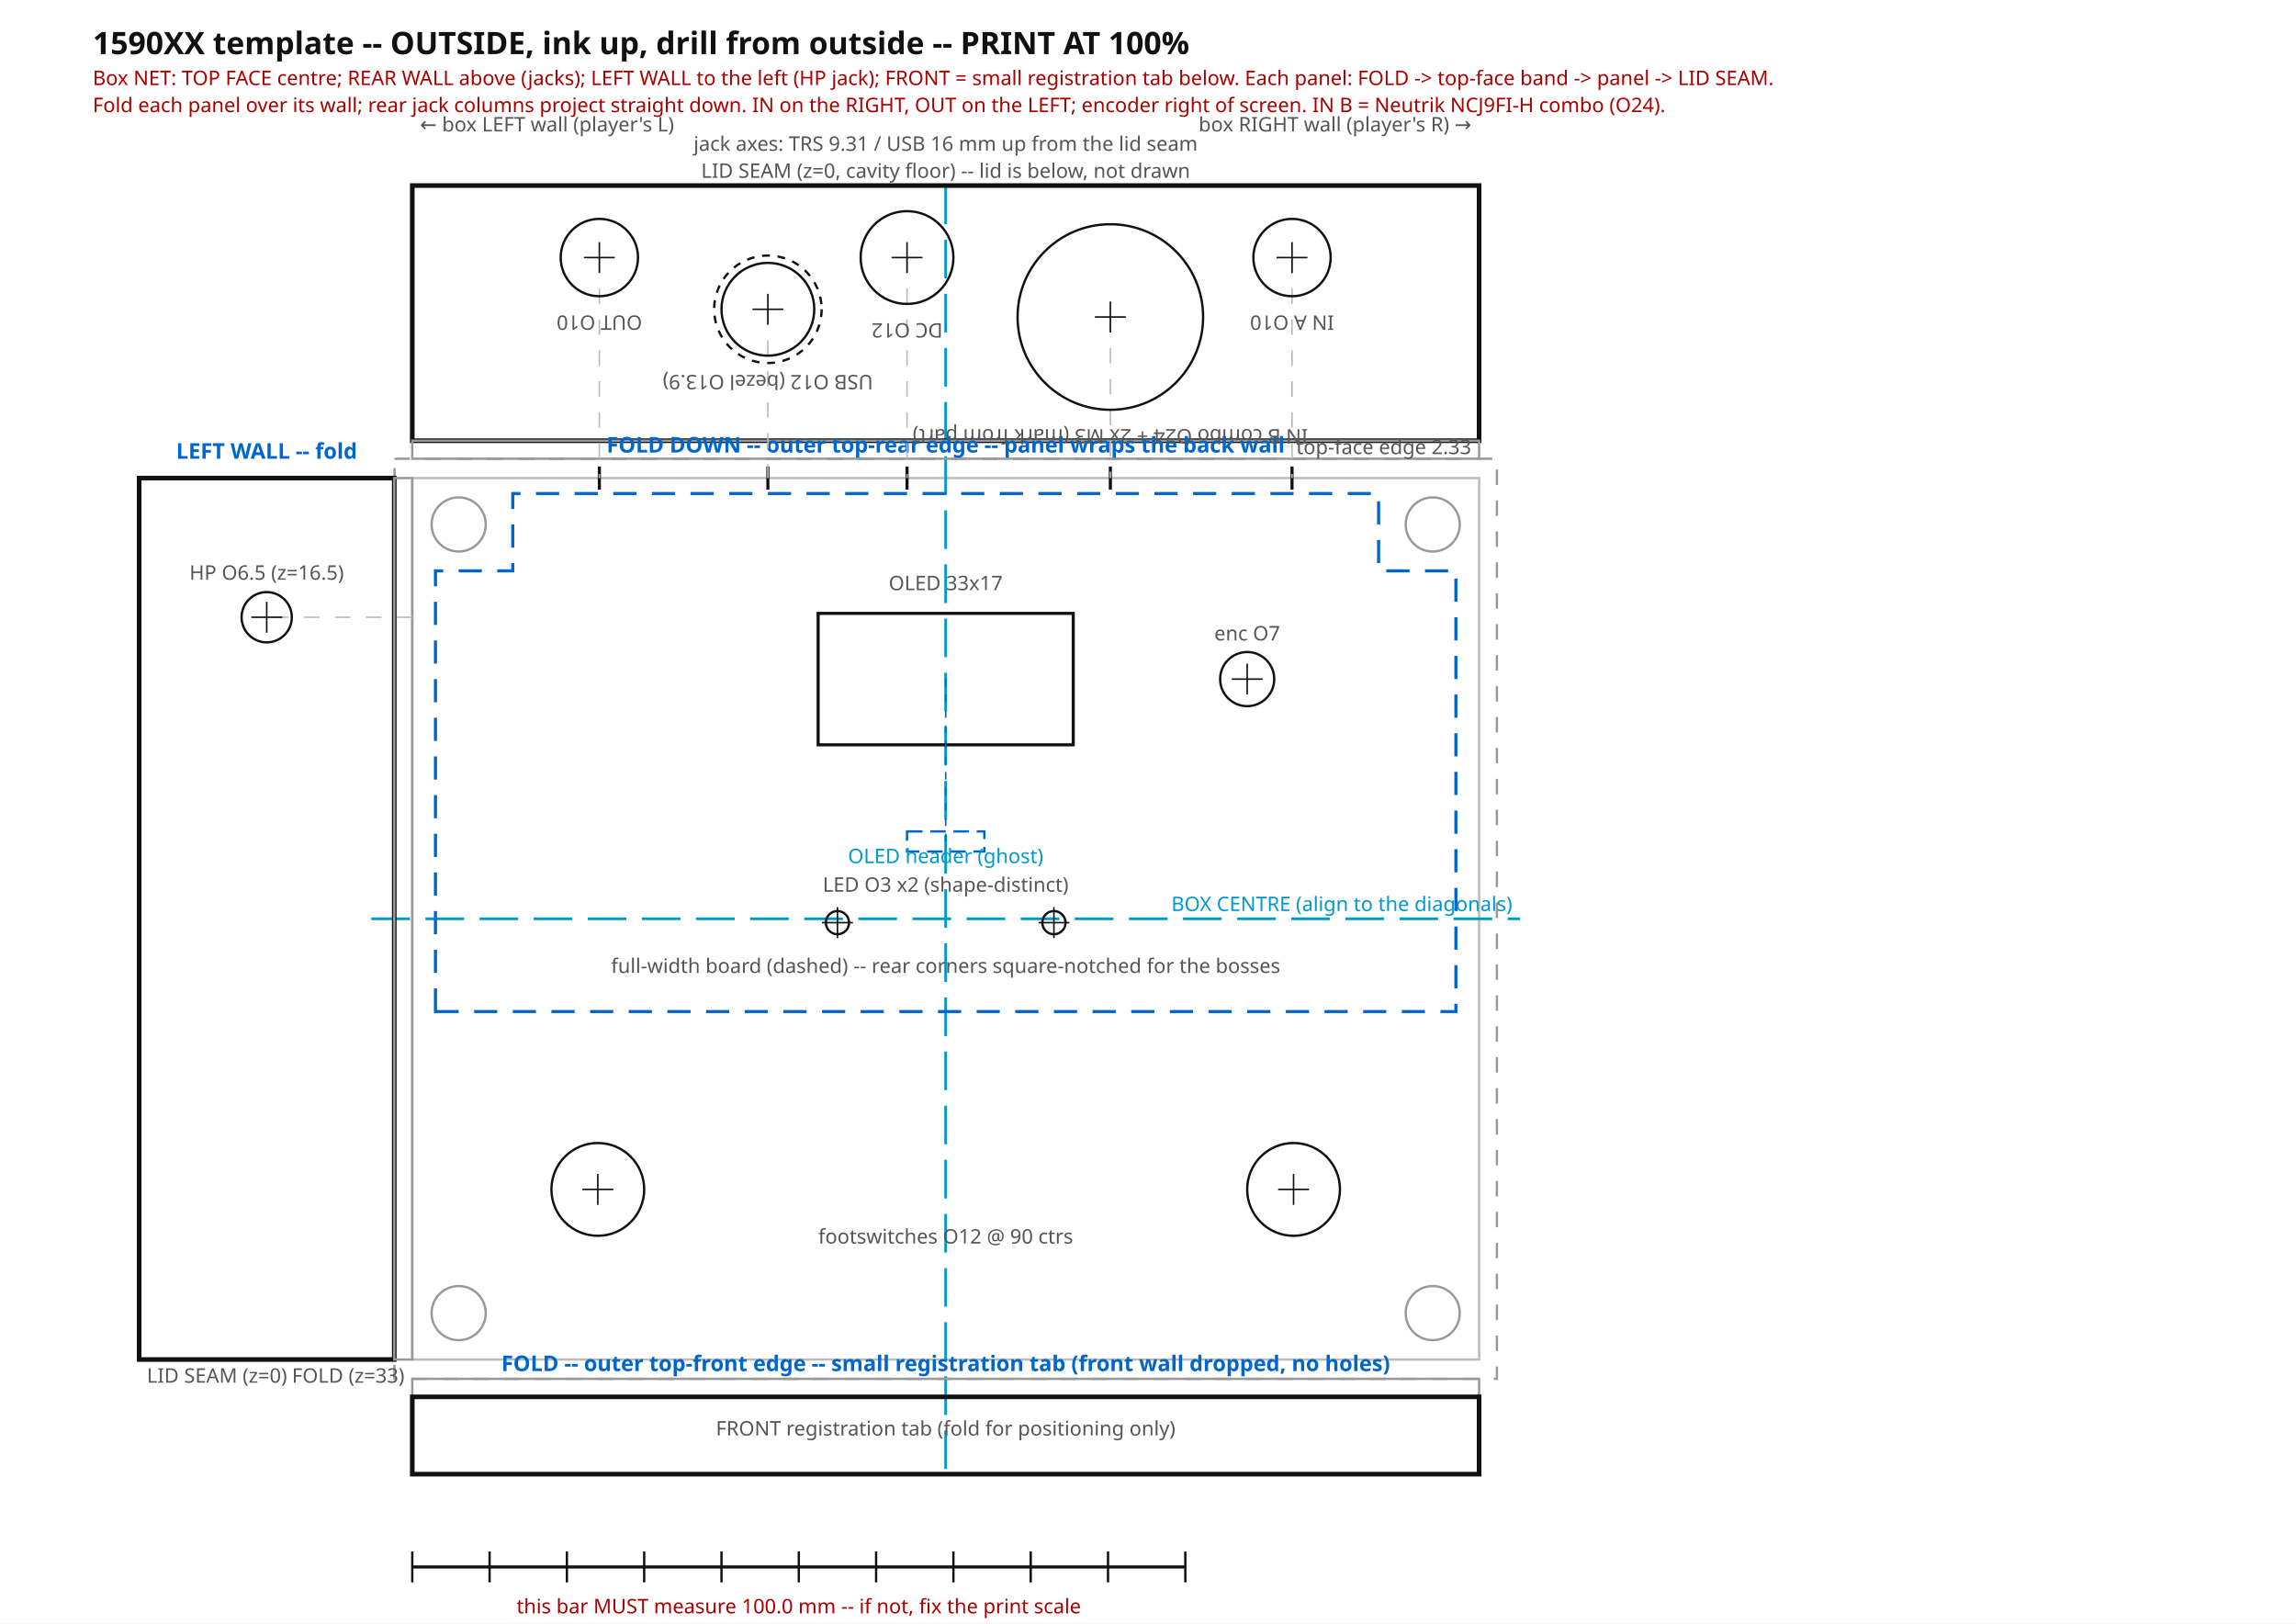
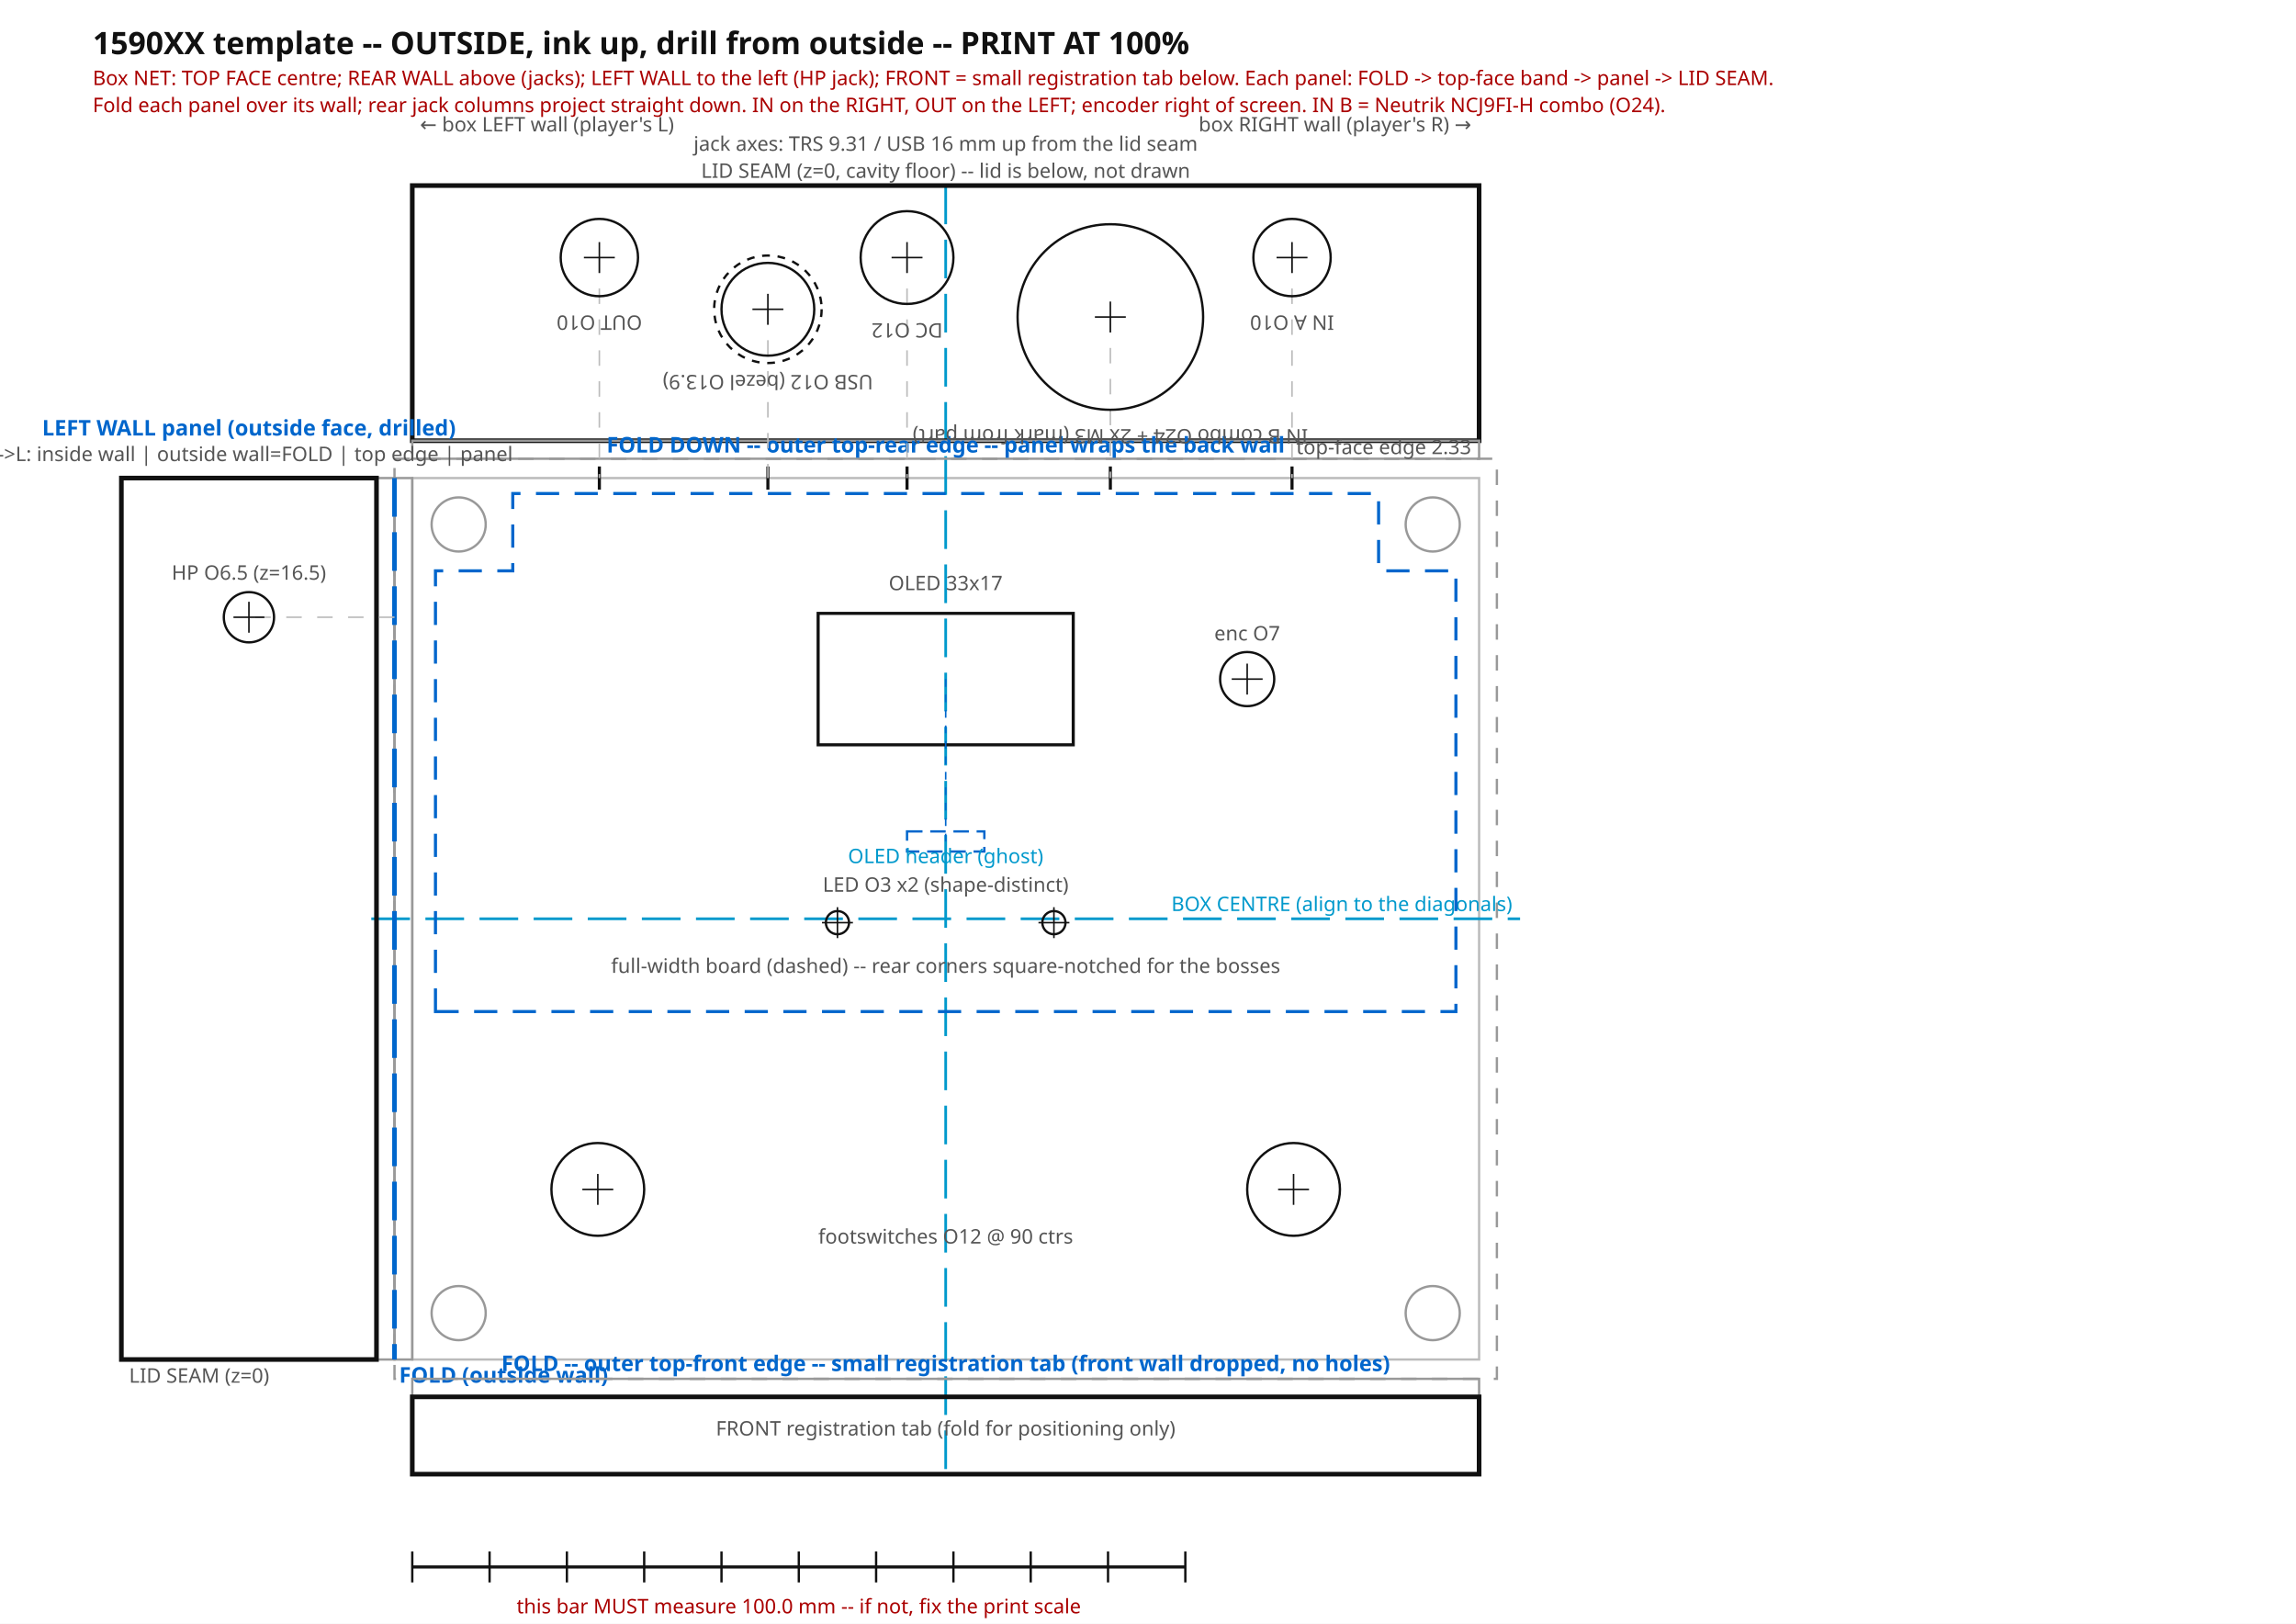
<svg xmlns="http://www.w3.org/2000/svg" width="297.0mm" height="210.0mm" viewBox="0 0 297.0 210.0">
  <style>text{font-family:sans-serif;fill:#111}.lbl{font-size:3.2px}.dim{font-size:2.6px;fill:#555}.ttl{font-size:4px;font-weight:bold}.note{font-size:2.6px;fill:#a00}.ctr{font-size:2.6px;fill:#09c}.fold{font-size:2.8px;fill:#06c;font-weight:bold}</style>
  <rect x="0" y="0" width="297.0" height="210.0" fill="#fff" />
  <text x="12.00" y="7.00" class="ttl" text-anchor="start">1590XX template -- OUTSIDE, ink up, drill from outside -- PRINT AT 100%</text>
  <text x="12.00" y="11.00" class="note" text-anchor="start">Box NET: TOP FACE centre; REAR WALL above (jacks); LEFT WALL to the left (HP jack); FRONT = small registration tab below. Each panel: FOLD -&gt; top-face band -&gt; panel -&gt; LID SEAM.</text>
  <text x="12.00" y="14.50" class="note" text-anchor="start">Fold each panel over its wall; rear jack columns project straight down. IN on the RIGHT, OUT on the LEFT; encoder right of screen. IN B = Neutrik NCJ9FI-H combo (O24).</text>
  <rect x="51.03" y="59.33" width="142.60" height="119.00" fill="none" stroke="#999" stroke-width="0.3" stroke-dasharray="2 2" />
  <rect x="53.33" y="61.83" width="138.00" height="114.00" fill="none" stroke="#bbb" stroke-width="0.3" />
  <line x1="122.33" y1="24.00" x2="122.33" y2="190.66" stroke="#09c" stroke-width="0.35" stroke-dasharray="5 2" />
  <line x1="48.03" y1="118.83" x2="196.63" y2="118.83" stroke="#09c" stroke-width="0.35" stroke-dasharray="5 2" />
  <text x="195.63" y="117.83" class="ctr" text-anchor="end">BOX CENTRE (align to the diagonals)</text>
  <circle cx="59.33" cy="169.83" r="3.50" fill="none" stroke="#999" stroke-width="0.3" />
  <circle cx="59.33" cy="67.83" r="3.50" fill="none" stroke="#999" stroke-width="0.3" />
  <circle cx="185.33" cy="169.83" r="3.50" fill="none" stroke="#999" stroke-width="0.3" />
  <circle cx="185.33" cy="67.83" r="3.50" fill="none" stroke="#999" stroke-width="0.3" />
  <polygon points="56.33,130.83 188.33,130.83 188.33,73.83 178.33,73.83 178.33,63.83 66.33,63.83 66.33,73.83 56.33,73.83" fill="none" stroke="#06c" stroke-width="0.4" stroke-dasharray="3 2" />
  <text x="122.33" y="125.83" class="dim" text-anchor="middle">full-width board (dashed) -- rear corners square-notched for the bosses</text>
  <circle cx="77.33" cy="153.83" r="6.00" fill="none" stroke="#111" stroke-width="0.3" />
  <line x1="75.33" y1="153.83" x2="79.33" y2="153.83" stroke="#111" stroke-width="0.2" />
  <line x1="77.33" y1="151.83" x2="77.33" y2="155.83" stroke="#111" stroke-width="0.2" />
  <circle cx="167.33" cy="153.83" r="6.00" fill="none" stroke="#111" stroke-width="0.3" />
  <line x1="165.33" y1="153.83" x2="169.33" y2="153.83" stroke="#111" stroke-width="0.2" />
  <line x1="167.33" y1="151.83" x2="167.33" y2="155.83" stroke="#111" stroke-width="0.2" />
  <text x="122.33" y="160.83" class="dim" text-anchor="middle">footswitches O12 @ 90 ctrs</text>
  <circle cx="108.33" cy="119.33" r="1.50" fill="none" stroke="#111" stroke-width="0.3" />
  <line x1="106.33" y1="119.33" x2="110.33" y2="119.33" stroke="#111" stroke-width="0.2" />
  <line x1="108.33" y1="117.33" x2="108.33" y2="121.33" stroke="#111" stroke-width="0.2" />
  <circle cx="136.33" cy="119.33" r="1.50" fill="none" stroke="#111" stroke-width="0.3" />
  <line x1="134.33" y1="119.33" x2="138.33" y2="119.33" stroke="#111" stroke-width="0.2" />
  <line x1="136.33" y1="117.33" x2="136.33" y2="121.33" stroke="#111" stroke-width="0.2" />
  <text x="122.33" y="115.33" class="dim" text-anchor="middle">LED O3 x2 (shape-distinct)</text>
  <rect x="105.83" y="79.33" width="33.00" height="17.00" fill="none" stroke="#111" stroke-width="0.4" />
  <text x="122.33" y="76.33" class="dim" text-anchor="middle">OLED 33x17</text>
  <rect x="117.33" y="107.53" width="10.00" height="2.60" fill="none" stroke="#06c" stroke-width="0.3" stroke-dasharray="2 1" />
  <line x1="122.33" y1="108.83" x2="122.33" y2="87.83" stroke="#06c" stroke-width="0.2" stroke-dasharray="1 1" />
  <text x="122.33" y="111.63" class="ctr" text-anchor="middle">OLED header (ghost)</text>
  <circle cx="161.33" cy="87.83" r="3.50" fill="none" stroke="#111" stroke-width="0.3" />
  <line x1="159.33" y1="87.83" x2="163.33" y2="87.83" stroke="#111" stroke-width="0.2" />
  <line x1="161.33" y1="85.83" x2="161.33" y2="89.83" stroke="#111" stroke-width="0.2" />
  <text x="161.33" y="82.83" class="dim" text-anchor="middle">enc O7</text>
  <line x1="77.53" y1="60.33" x2="77.53" y2="63.33" stroke="#111" stroke-width="0.4" />
  <line x1="99.33" y1="60.33" x2="99.33" y2="63.33" stroke="#111" stroke-width="0.4" />
  <line x1="117.33" y1="60.33" x2="117.33" y2="63.33" stroke="#111" stroke-width="0.4" />
  <line x1="143.63" y1="60.33" x2="143.63" y2="63.33" stroke="#111" stroke-width="0.4" />
  <line x1="167.13" y1="60.33" x2="167.13" y2="63.33" stroke="#111" stroke-width="0.4" />
  <rect x="53.33" y="24.00" width="138.00" height="33.00" fill="none" stroke="#111" stroke-width="0.6" />
  <rect x="53.33" y="57.00" width="138.00" height="2.33" fill="none" stroke="#999" stroke-width="0.3" />
  <text x="190.33" y="58.73" class="dim" text-anchor="end">top-face edge 2.33</text>
  <text x="122.33" y="58.53" class="fold" text-anchor="middle">FOLD DOWN -- outer top-rear edge -- panel wraps the back wall</text>
  <text x="122.33" y="23.00" class="dim" text-anchor="middle">LID SEAM (z=0, cavity floor) -- lid is below, not drawn</text>
  <text x="54.33" y="17.00" class="dim" text-anchor="start">← box LEFT wall (player's L)</text>
  <text x="190.33" y="17.00" class="dim" text-anchor="end">box RIGHT wall (player's R) →</text>
  <text x="122.33" y="19.50" class="dim" text-anchor="middle">jack axes: TRS 9.31 / USB 16 mm up from the lid seam</text>
  <line x1="77.53" y1="33.31" x2="77.53" y2="61.83" stroke="#bbb" stroke-width="0.2" stroke-dasharray="2 2" />
  <circle cx="77.53" cy="33.31" r="5.00" fill="none" stroke="#111" stroke-width="0.3" />
  <line x1="75.53" y1="33.31" x2="79.53" y2="33.31" stroke="#111" stroke-width="0.2" />
  <line x1="77.53" y1="31.31" x2="77.53" y2="35.31" stroke="#111" stroke-width="0.2" />
  <text x="77.53" y="40.81" class="dim" text-anchor="middle" transform="matrix(-1,0,0,-1,155.06,81.62)">OUT O10</text>
  <line x1="99.33" y1="40.00" x2="99.33" y2="61.83" stroke="#bbb" stroke-width="0.2" stroke-dasharray="2 2" />
  <circle cx="99.33" cy="40.00" r="6.00" fill="none" stroke="#111" stroke-width="0.3" />
  <line x1="97.33" y1="40.00" x2="101.33" y2="40.00" stroke="#111" stroke-width="0.2" />
  <line x1="99.33" y1="38.00" x2="99.33" y2="42.00" stroke="#111" stroke-width="0.2" />
  <circle cx="99.33" cy="40.00" r="6.95" fill="none" stroke="#111" stroke-width="0.3" stroke-dasharray="1 1" />
  <text x="99.33" y="48.50" class="dim" text-anchor="middle" transform="matrix(-1,0,0,-1,198.66,97.00)">USB O12 (bezel O13.9)</text>
  <line x1="117.33" y1="33.31" x2="117.33" y2="61.83" stroke="#bbb" stroke-width="0.2" stroke-dasharray="2 2" />
  <circle cx="117.33" cy="33.31" r="6.00" fill="none" stroke="#111" stroke-width="0.3" />
  <line x1="115.33" y1="33.31" x2="119.33" y2="33.31" stroke="#111" stroke-width="0.2" />
  <line x1="117.33" y1="31.31" x2="117.33" y2="35.31" stroke="#111" stroke-width="0.2" />
  <text x="117.33" y="41.81" class="dim" text-anchor="middle" transform="matrix(-1,0,0,-1,234.66,83.62)">DC O12</text>
  <line x1="143.63" y1="41.00" x2="143.63" y2="61.83" stroke="#bbb" stroke-width="0.2" stroke-dasharray="2 2" />
  <circle cx="143.63" cy="41.00" r="12.00" fill="none" stroke="#111" stroke-width="0.3" />
  <line x1="141.63" y1="41.00" x2="145.63" y2="41.00" stroke="#111" stroke-width="0.2" />
  <line x1="143.63" y1="39.00" x2="143.63" y2="43.00" stroke="#111" stroke-width="0.2" />
  <text x="143.63" y="55.50" class="dim" text-anchor="middle" transform="matrix(-1,0,0,-1,287.26,111.00)">IN B combo O24 + 2x M3 (mark from part)</text>
  <line x1="167.13" y1="33.31" x2="167.13" y2="61.83" stroke="#bbb" stroke-width="0.2" stroke-dasharray="2 2" />
  <circle cx="167.13" cy="33.31" r="5.00" fill="none" stroke="#111" stroke-width="0.3" />
  <line x1="165.13" y1="33.31" x2="169.13" y2="33.31" stroke="#111" stroke-width="0.2" />
  <line x1="167.13" y1="31.31" x2="167.13" y2="35.31" stroke="#111" stroke-width="0.2" />
  <text x="167.13" y="40.81" class="dim" text-anchor="middle" transform="matrix(-1,0,0,-1,334.26,81.62)">IN A O10</text>
-   <rect x="18.00" y="61.83" width="33.00" height="114.00" fill="none" stroke="#111" stroke-width="0.6" />
-   <rect x="51.00" y="61.83" width="2.33" height="114.00" fill="none" stroke="#999" stroke-width="0.3" />
-   <text x="34.50" y="59.33" class="fold" text-anchor="middle">LEFT WALL -- fold</text>
-   <text x="19.00" y="178.83" class="dim" text-anchor="start">LID SEAM (z=0)</text>
-   <text x="52.33" y="178.83" class="dim" text-anchor="end">FOLD (z=33)</text>
-   <line x1="53.33" y1="79.83" x2="34.50" y2="79.83" stroke="#bbb" stroke-width="0.2" stroke-dasharray="2 2" />
-   <circle cx="34.50" cy="79.83" r="3.25" fill="none" stroke="#111" stroke-width="0.3" />
-   <line x1="32.50" y1="79.83" x2="36.50" y2="79.83" stroke="#111" stroke-width="0.2" />
-   <line x1="34.50" y1="77.83" x2="34.50" y2="81.83" stroke="#111" stroke-width="0.2" />
-   <text x="34.50" y="74.98" class="dim" text-anchor="middle">HP O6.5 (z=16.5)</text>
+   <rect x="51.03" y="61.83" width="2.30" height="114.00" fill="none" stroke="#999" stroke-width="0.3" />
+   <rect x="48.70" y="61.83" width="2.33" height="114.00" fill="none" stroke="#999" stroke-width="0.3" />
+   <rect x="15.70" y="61.83" width="33.00" height="114.00" fill="none" stroke="#111" stroke-width="0.6" />
+   <line x1="51.03" y1="61.83" x2="51.03" y2="175.83" stroke="#06c" stroke-width="0.6" stroke-dasharray="5 2" />
+   <text x="32.20" y="56.33" class="fold" text-anchor="middle">LEFT WALL panel (outside face, drilled)</text>
+   <text x="32.20" y="59.63" class="dim" text-anchor="middle">R-&gt;L: inside wall | outside wall=FOLD | top edge | panel</text>
+   <text x="16.70" y="178.83" class="dim" text-anchor="start">LID SEAM (z=0)</text>
+   <text x="51.63" y="178.83" class="fold" text-anchor="start">FOLD (outside wall)</text>
+   <line x1="51.03" y1="79.83" x2="32.20" y2="79.83" stroke="#bbb" stroke-width="0.2" stroke-dasharray="2 2" />
+   <circle cx="32.20" cy="79.83" r="3.25" fill="none" stroke="#111" stroke-width="0.3" />
+   <line x1="30.20" y1="79.83" x2="34.20" y2="79.83" stroke="#111" stroke-width="0.2" />
+   <line x1="32.20" y1="77.83" x2="32.20" y2="81.83" stroke="#111" stroke-width="0.2" />
+   <text x="32.20" y="74.98" class="dim" text-anchor="middle">HP O6.5 (z=16.5)</text>
  <text x="122.33" y="177.33" class="fold" text-anchor="middle">FOLD -- outer top-front edge -- small registration tab (front wall dropped, no holes)</text>
  <rect x="53.33" y="178.33" width="138.00" height="2.33" fill="none" stroke="#999" stroke-width="0.3" />
  <rect x="53.33" y="180.66" width="138.00" height="10.00" fill="none" stroke="#111" stroke-width="0.6" />
  <text x="122.33" y="185.66" class="dim" text-anchor="middle">FRONT registration tab (fold for positioning only)</text>
  <line x1="53.33" y1="202.66" x2="153.33" y2="202.66" stroke="#111" stroke-width="0.4" />
  <line x1="53.33" y1="200.66" x2="53.33" y2="204.66" stroke="#111" stroke-width="0.3" />
  <line x1="63.33" y1="200.66" x2="63.33" y2="204.66" stroke="#111" stroke-width="0.3" />
  <line x1="73.33" y1="200.66" x2="73.33" y2="204.66" stroke="#111" stroke-width="0.3" />
  <line x1="83.33" y1="200.66" x2="83.33" y2="204.66" stroke="#111" stroke-width="0.3" />
  <line x1="93.33" y1="200.66" x2="93.33" y2="204.66" stroke="#111" stroke-width="0.3" />
  <line x1="103.33" y1="200.66" x2="103.33" y2="204.66" stroke="#111" stroke-width="0.3" />
  <line x1="113.33" y1="200.66" x2="113.33" y2="204.66" stroke="#111" stroke-width="0.3" />
  <line x1="123.33" y1="200.66" x2="123.33" y2="204.66" stroke="#111" stroke-width="0.3" />
  <line x1="133.33" y1="200.66" x2="133.33" y2="204.66" stroke="#111" stroke-width="0.3" />
  <line x1="143.33" y1="200.66" x2="143.33" y2="204.66" stroke="#111" stroke-width="0.3" />
  <line x1="153.33" y1="200.66" x2="153.33" y2="204.66" stroke="#111" stroke-width="0.3" />
  <text x="103.33" y="208.66" class="note" text-anchor="middle">this bar MUST measure 100.0 mm -- if not, fix the print scale</text>
</svg>
